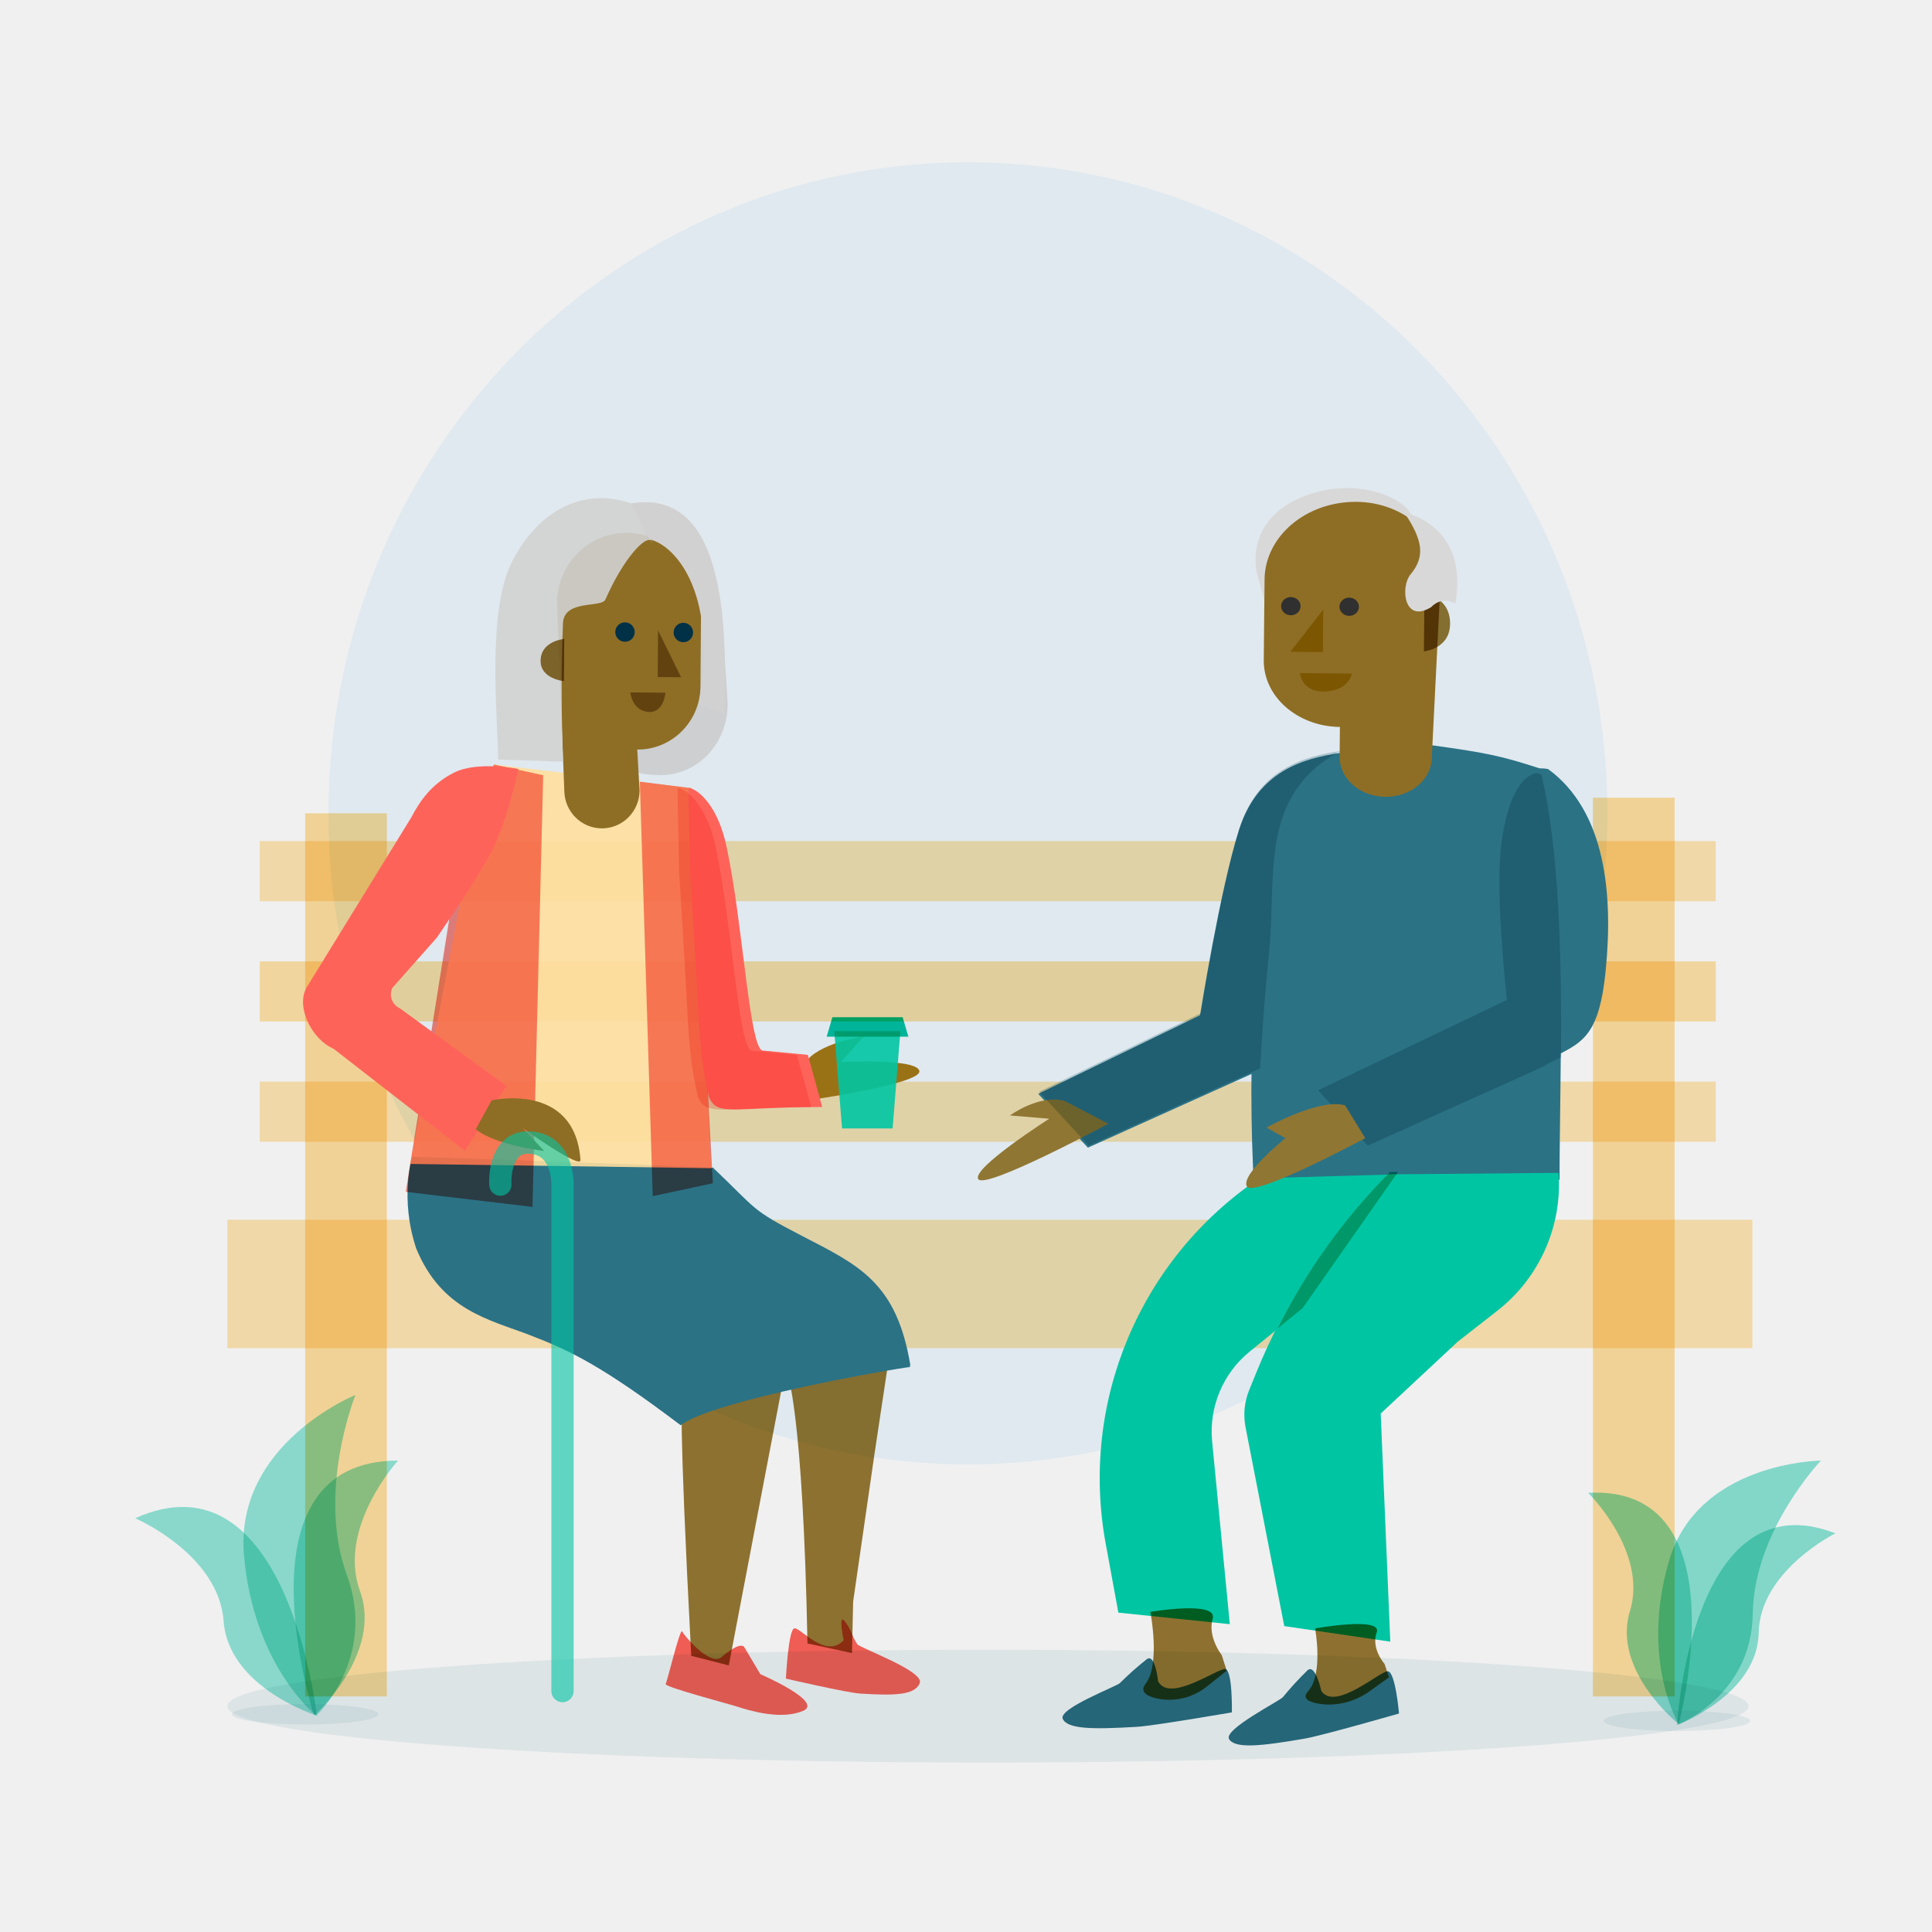
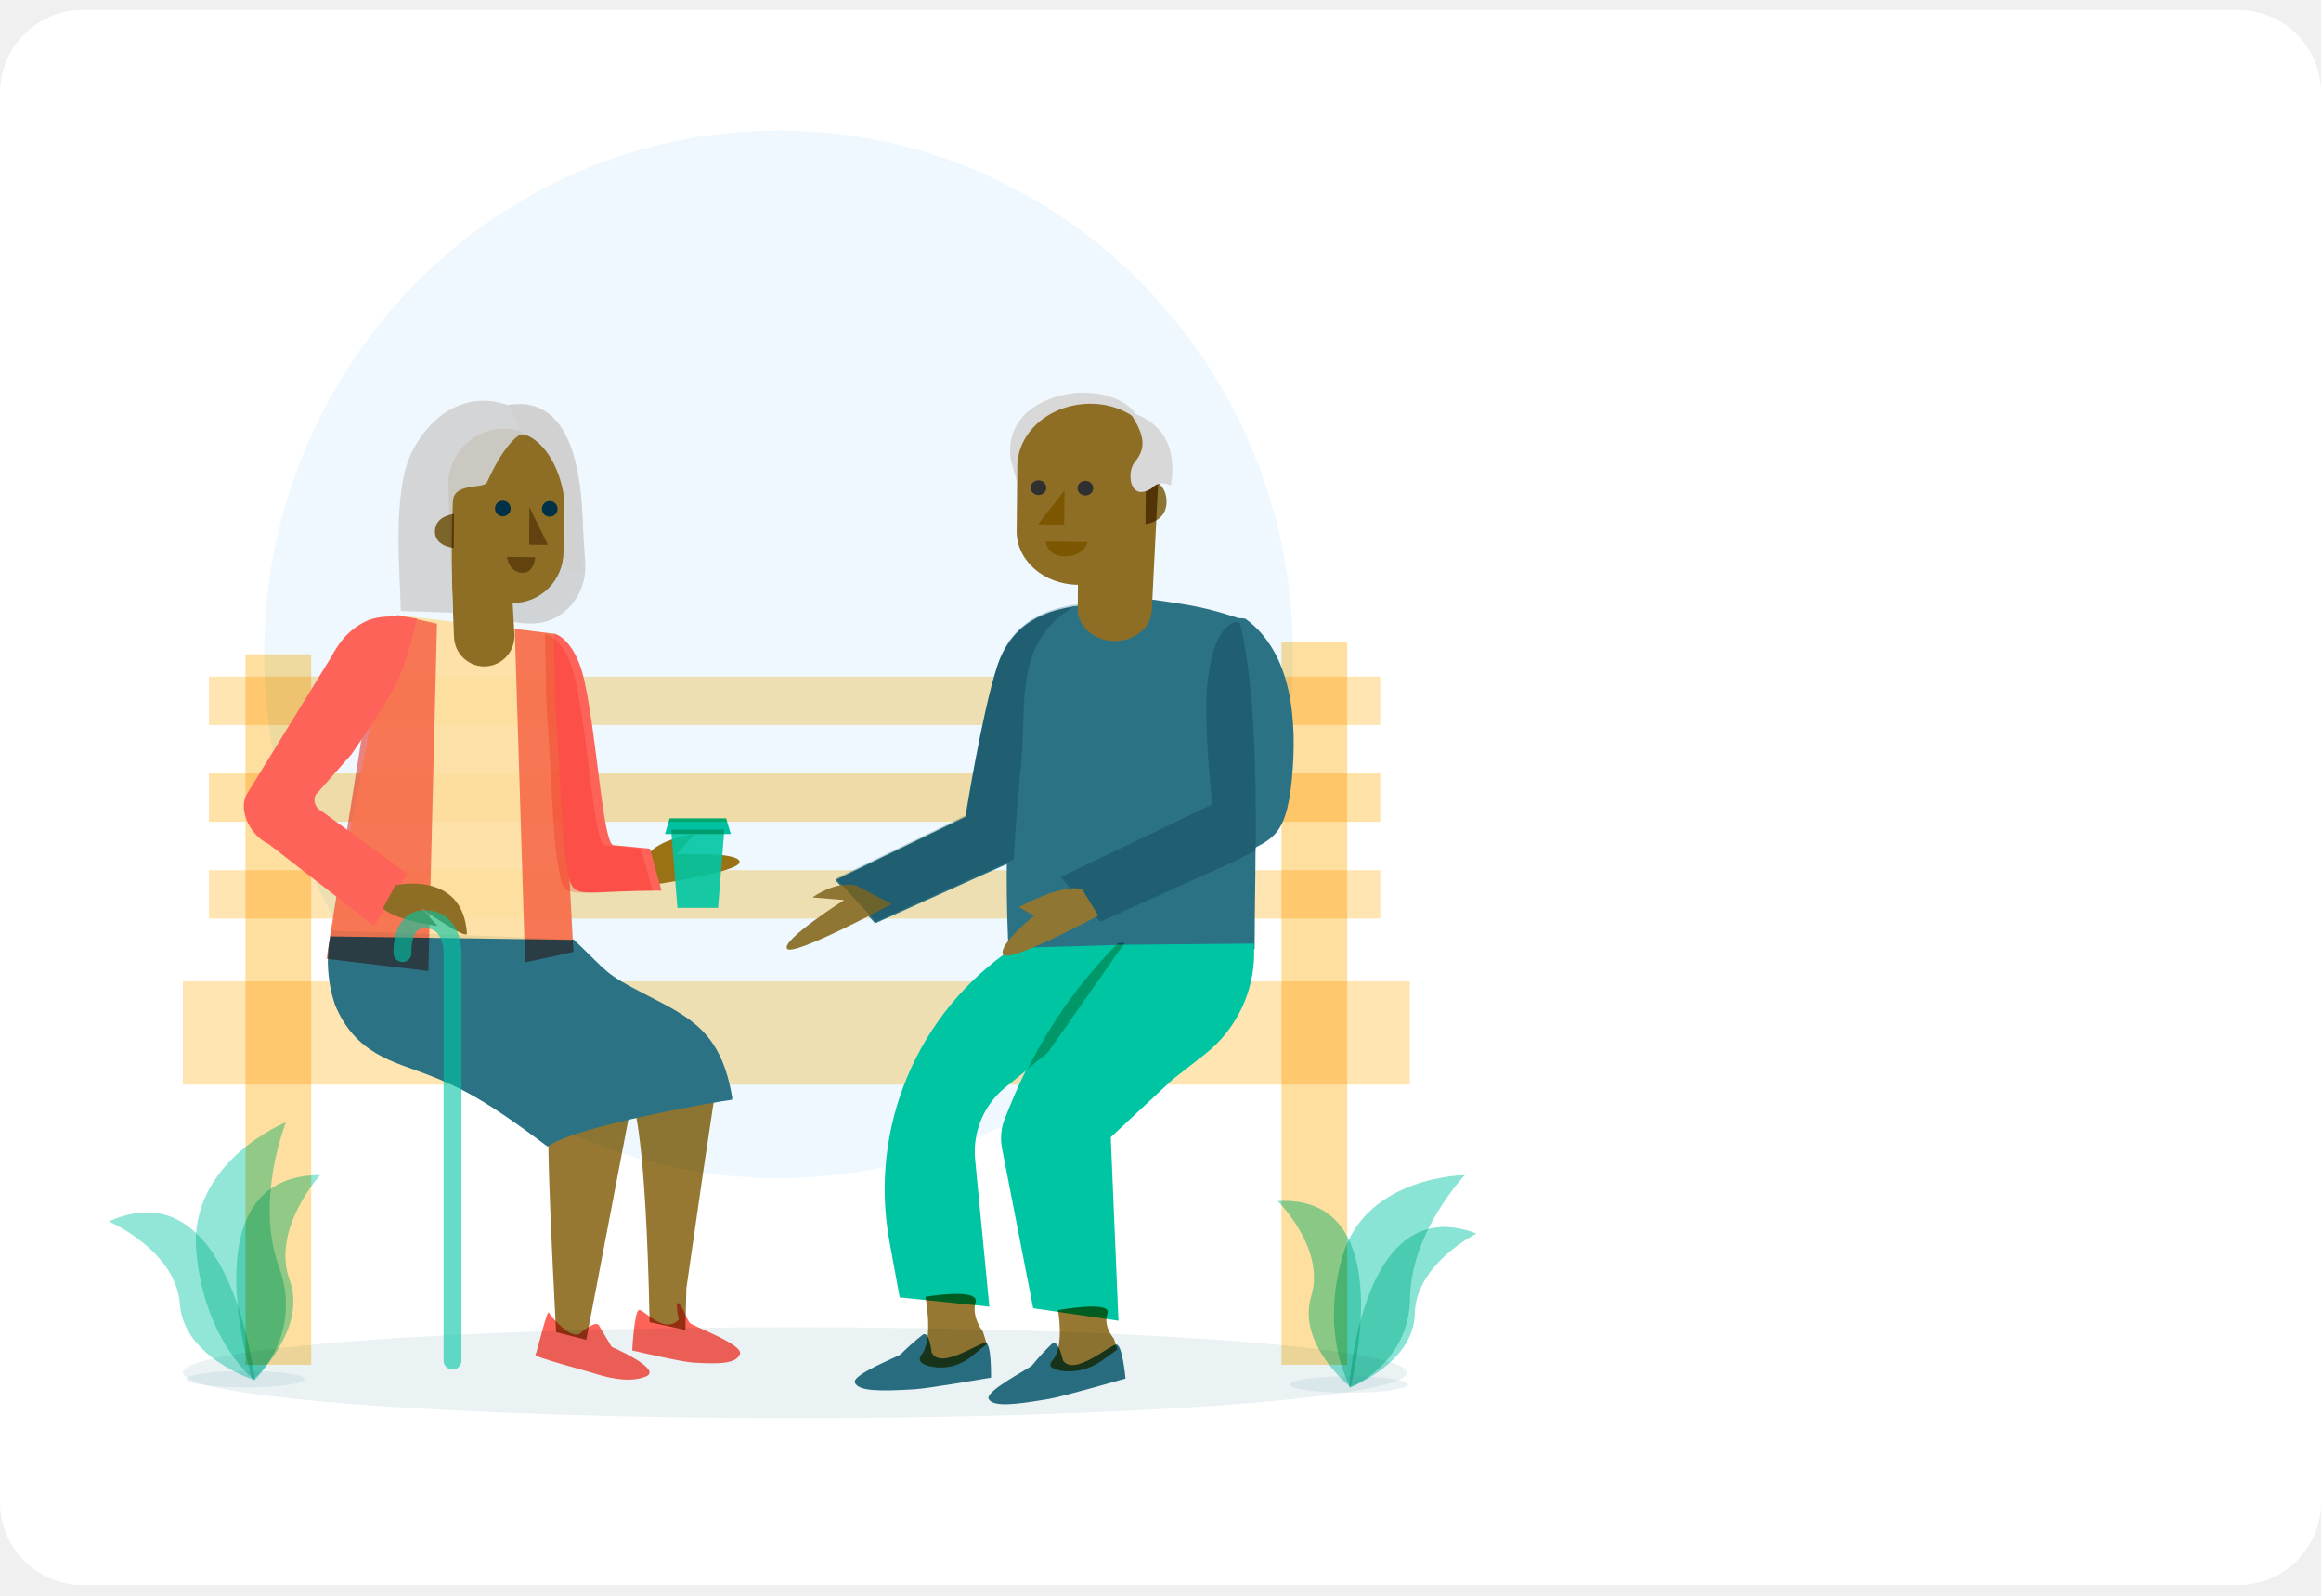
- <svg xmlns="http://www.w3.org/2000/svg" width="75" height="75" viewBox="0 0 75 75" fill="none">
+ <svg xmlns="http://www.w3.org/2000/svg" width="112" height="77" viewBox="0 0 112 77" fill="none">
+   <rect y="0.482" width="112" height="76" rx="4" fill="white" />
  <g style="mix-blend-mode:multiply" opacity="0.6">
    <ellipse cx="37.575" cy="31.575" rx="24.825" ry="25.275" fill="#E2F4FE" />
  </g>
  <path opacity="0.097" fill-rule="evenodd" clip-rule="evenodd" d="M8.825 66.234C8.825 67.443 22.045 68.423 38.352 68.423C54.659 68.423 67.878 67.443 67.878 66.234C67.878 65.024 54.659 64.043 38.352 64.043C22.045 64.043 8.825 65.024 8.825 66.234Z" fill="#2B7285" />
  <g style="mix-blend-mode:multiply" opacity="0.8">
    <rect x="8.825" y="47.352" width="59.204" height="4.984" fill="#FFDF9F" />
  </g>
  <g style="mix-blend-mode:multiply" opacity="0.9">
    <rect x="10.083" y="37.32" width="56.522" height="2.334" fill="#FFDF9F" />
  </g>
  <g style="mix-blend-mode:multiply" opacity="0.8">
    <rect x="10.083" y="32.652" width="56.522" height="2.334" fill="#FFDF9F" />
  </g>
  <g style="mix-blend-mode:multiply" opacity="0.8">
    <rect x="10.083" y="41.989" width="56.522" height="2.334" fill="#FFDF9F" />
  </g>
  <g style="mix-blend-mode:multiply">
    <rect x="11.846" y="31.572" width="3.172" height="34.284" fill="#FFDF9F" />
  </g>
  <g style="mix-blend-mode:multiply">
    <rect x="61.837" y="30.968" width="3.172" height="34.888" fill="#FFDF9F" />
  </g>
  <path fill-rule="evenodd" clip-rule="evenodd" d="M52.02 29.231C48.827 30.921 49.531 34.053 49.244 36.976C48.956 39.898 48.944 40.842 48.888 41.554L42.232 44.552L40.304 42.463L46.585 39.413C46.585 39.413 47.36 34.525 48.097 32.216C48.834 29.907 50.628 29.439 52.02 29.231Z" fill="#2B7285" />
  <path d="M55.569 28.929C55.569 28.929 53.379 31.572 52.02 29.231C52.02 29.231 50.524 29.413 49.602 31.254C48.684 35.681 48.395 41.162 48.689 46.226C50.959 46.099 60.541 45.797 60.541 45.797C60.541 41.615 60.88 34.213 59.827 29.847C58.301 29.351 57.759 29.231 55.569 28.929Z" fill="#2B7285" />
  <path d="M50.766 19.212C52.756 18.5 54.661 19.373 54.825 20.099C54.425 20.173 51.951 18.678 49.656 20.915C48.946 22.16 49.094 23.344 49.094 23.344L48.783 22.204C48.635 21.404 48.776 19.923 50.766 19.212Z" fill="#D8D8D8" />
  <path d="M53.777 30.933C52.79 30.923 51.996 30.227 52.004 29.377L52.015 28.22C50.369 28.204 49.045 27.043 49.059 25.627L49.09 22.498C49.106 20.813 50.708 19.462 52.667 19.482C54.53 19.5 56.009 20.843 55.93 22.444L55.579 29.465C55.538 30.294 54.741 30.942 53.777 30.933Z" fill="#8E6E25" />
  <path d="M51.368 23.662L50.093 25.301L51.352 25.313L51.368 23.662Z" fill="#7C5600" />
  <ellipse rx="0.378" ry="0.354" transform="matrix(-0.999952 -0.00977155 -0.00977148 0.999952 50.1102 23.5315)" fill="#303030" />
  <ellipse rx="0.378" ry="0.354" transform="matrix(-0.999952 -0.00977153 -0.0097715 0.999952 52.3753 23.5537)" fill="#303030" />
  <g style="mix-blend-mode:multiply" opacity="0.8">
    <path d="M55.297 23.046L55.275 25.286C55.275 25.286 56.313 25.195 56.292 24.176C56.27 23.157 55.297 23.046 55.297 23.046Z" fill="#7C5600" />
  </g>
  <path d="M52.476 26.149L50.462 26.13C50.462 26.13 50.534 26.901 51.462 26.843C52.391 26.785 52.476 26.149 52.476 26.149Z" fill="#7C5600" />
  <path fill-rule="evenodd" clip-rule="evenodd" d="M60.1 29.857C62.34 31.499 62.622 34.732 62.334 37.655C62.047 40.577 61.249 40.49 59.756 41.323L53.099 44.321L51.171 42.233L58.498 38.663C58.498 38.663 58.048 34.661 58.265 32.77C58.483 30.878 59.064 29.624 60.1 29.857Z" fill="#2B7285" />
  <path fill-rule="evenodd" clip-rule="evenodd" d="M60.503 45.53C60.654 47.596 59.764 49.602 58.132 50.878L56.59 52.083L53.599 54.874L53.971 63.729L49.855 63.125L48.352 55.405C48.258 54.924 48.306 54.426 48.49 53.971L48.761 53.303C49.932 50.416 51.67 47.793 53.872 45.589L60.503 45.53Z" fill="#00C5A3" />
  <path fill-rule="evenodd" clip-rule="evenodd" d="M48.888 45.74C44.256 48.859 41.913 54.426 42.922 59.918L43.415 62.602L47.741 63.05L47.055 55.956C46.926 54.622 47.474 53.312 48.514 52.467L50.474 50.875L54.174 45.589L48.888 45.74Z" fill="#00C5A3" />
  <path fill-rule="evenodd" clip-rule="evenodd" d="M43.028 43.622C43.028 43.622 38.25 46.192 37.977 45.775C37.703 45.359 40.732 43.429 40.732 43.429L39.206 43.302C39.206 43.302 40.321 42.479 41.319 42.732L43.028 43.622Z" fill="#907633" />
  <g style="mix-blend-mode:multiply">
    <path fill-rule="evenodd" clip-rule="evenodd" d="M47.076 62.835C46.869 63.545 47.428 64.251 47.428 64.251L47.62 64.857L46.866 65.46C46.313 65.902 45.586 66.089 44.896 65.931C44.504 65.841 44.231 65.672 44.477 65.356C45.052 64.617 44.658 62.572 44.658 62.572C44.658 62.572 47.282 62.125 47.076 62.835Z" fill="#977833" />
  </g>
  <g style="mix-blend-mode:multiply">
    <path fill-rule="evenodd" clip-rule="evenodd" d="M53.443 63.369C53.216 63.995 53.748 64.593 53.748 64.593L53.92 65.115L53.153 65.664C52.591 66.067 51.863 66.252 51.183 66.136C50.797 66.07 50.532 65.931 50.786 65.647C51.379 64.986 51.052 63.215 51.052 63.215C51.052 63.215 53.671 62.744 53.443 63.369Z" fill="#977833" />
  </g>
  <g style="mix-blend-mode:multiply">
    <path fill-rule="evenodd" clip-rule="evenodd" d="M47.565 64.793C47.853 64.838 47.821 66.474 47.821 66.474C47.821 66.474 44.812 66.995 44.123 67.036C42.412 67.137 41.447 67.127 41.256 66.727C41.064 66.327 43.366 65.459 43.474 65.337C43.803 65.009 44.151 64.7 44.515 64.412C44.845 64.163 44.958 65.267 44.958 65.267C45.401 66.122 47.277 64.748 47.565 64.793Z" fill="#2B7285" />
  </g>
  <g style="mix-blend-mode:multiply">
    <path fill-rule="evenodd" clip-rule="evenodd" d="M53.873 64.877C54.169 64.889 54.31 66.518 54.31 66.518C54.31 66.518 51.33 67.376 50.639 67.495C48.924 67.79 47.949 67.888 47.714 67.513C47.478 67.138 49.708 66.014 49.804 65.881C50.101 65.517 50.419 65.171 50.755 64.844C51.063 64.559 51.293 65.643 51.293 65.643C51.831 66.442 53.578 64.865 53.873 64.877Z" fill="#2B7285" />
  </g>
  <path d="M56.498 23.427C56.498 23.427 56.005 23.107 55.552 23.572C54.492 24.221 54.36 22.776 54.754 22.302C55.317 21.625 55.26 21.005 54.514 19.897C54.514 19.897 57.04 20.363 56.498 23.427Z" fill="#D8D8D8" />
  <g style="mix-blend-mode:multiply" opacity="0.8">
    <path d="M31.346 63.799C31.17 54.697 30.555 53.292 30.555 53.292L34.456 53.064L33.958 56.37L33.119 62.173L33.074 64.172L31.346 63.799Z" fill="#7C5600" />
  </g>
  <g style="mix-blend-mode:multiply" opacity="0.8">
    <path d="M26.486 54.28C26.486 54.28 26.316 54.45 26.834 64.278L28.291 64.652L30.373 53.749L26.486 54.28Z" fill="#7C5600" />
  </g>
  <path d="M31.134 47.978C33.324 49.111 34.814 49.773 35.343 53.02L32.508 53.437L26.006 45.767L27.673 45.323C29.424 46.991 29.122 46.937 31.134 47.978Z" fill="#2B7285" />
  <path fill-rule="evenodd" clip-rule="evenodd" d="M35.339 53.066C34.767 53.121 27.706 54.345 26.423 55.327C23.395 53.039 22.154 52.439 20.578 51.832C19.002 51.225 17.148 50.873 16.157 48.465C15.502 46.49 16.002 44.906 16.002 44.906C16.002 44.906 23.922 45.156 27.59 45.323" fill="#2B7285" />
  <path opacity="0.7" d="M24.567 30.087C24.509 27.943 24.57 23.729 25.263 21.793C25.361 21.52 25.254 21.077 25.097 20.834C24.745 20.287 25.428 19.871 26.033 20.109L26.531 20.304C26.71 20.374 26.87 20.491 26.973 20.654C27.516 21.509 27.97 22.934 28.044 24.097C28.116 25.243 28.183 26.28 28.24 27.152C28.341 28.701 27.199 30.087 25.646 30.087C24.405 30.087 24.852 29.776 24.567 30.087C24.579 30.54 24.596 30.901 24.614 31.128C24.725 32.517 24.291 30.386 24.567 30.087Z" fill="#C4C4C4" />
  <g style="mix-blend-mode:multiply">
    <path fill-rule="evenodd" clip-rule="evenodd" d="M26.484 63.333C26.405 63.155 25.908 65.264 25.84 65.373C25.771 65.481 28.286 66.145 28.532 66.225C29.157 66.428 30.31 66.769 31.165 66.421C32.021 66.072 29.517 64.991 29.517 64.991L28.898 63.95C28.743 63.69 28.042 64.298 28.042 64.298C27.626 64.759 26.564 63.51 26.484 63.333Z" fill="#FE635A" />
  </g>
  <g style="mix-blend-mode:multiply">
    <path fill-rule="evenodd" clip-rule="evenodd" d="M30.834 63.213C30.602 63.27 30.509 65.163 30.509 65.163C30.509 65.163 32.861 65.71 33.405 65.745C34.757 65.831 35.525 65.801 35.706 65.335C35.887 64.869 33.353 63.965 33.276 63.826C33.038 63.452 33.047 63.245 32.779 62.919C32.534 62.637 32.752 63.678 32.752 63.678C32.028 64.417 31.066 63.156 30.834 63.213Z" fill="#FE635A" />
  </g>
  <path opacity="0.9" fill-rule="evenodd" clip-rule="evenodd" d="M19.17 29.678L18.113 33.728L15.919 45.184L27.611 45.35L26.84 30.595L19.17 29.678Z" fill="#FFDF9F" />
  <g style="mix-blend-mode:multiply" opacity="0.7">
    <path fill-rule="evenodd" clip-rule="evenodd" d="M24.839 30.345L25.339 46.434L27.673 45.934L26.84 30.595L24.839 30.345Z" fill="#F7544B" />
  </g>
  <path fill-rule="evenodd" clip-rule="evenodd" d="M24.828 30.689L24.738 29.098C26.083 29.108 27.182 28.012 27.192 26.651L27.214 23.642C27.226 22.021 25.938 20.698 24.338 20.686C22.816 20.674 21.587 21.943 21.628 23.484L21.907 30.718C21.928 31.515 22.569 32.151 23.356 32.157C24.163 32.163 24.822 31.506 24.828 30.689Z" fill="#8E6E25" />
  <path fill-rule="evenodd" clip-rule="evenodd" d="M24.64 24.539C24.638 24.748 24.468 24.916 24.259 24.914C24.051 24.913 23.883 24.742 23.885 24.534C23.886 24.325 24.056 24.157 24.265 24.159C24.474 24.161 24.641 24.331 24.64 24.539Z" fill="#003147" />
  <path fill-rule="evenodd" clip-rule="evenodd" d="M26.905 24.556C26.904 24.765 26.733 24.933 26.525 24.931C26.316 24.93 26.148 24.759 26.15 24.551C26.152 24.342 26.322 24.174 26.53 24.176C26.739 24.177 26.907 24.348 26.905 24.556Z" fill="#003147" />
  <g style="mix-blend-mode:multiply" opacity="0.596">
    <path fill-rule="evenodd" clip-rule="evenodd" d="M25.546 24.471L26.439 26.29L25.533 26.283L25.546 24.471Z" fill="#7C5600" />
  </g>
  <g style="mix-blend-mode:multiply" opacity="0.596">
    <path fill-rule="evenodd" clip-rule="evenodd" d="M24.471 26.879L25.831 26.89C25.831 26.89 25.771 27.711 25.145 27.635C24.52 27.559 24.471 26.879 24.471 26.879Z" fill="#7C5600" />
  </g>
  <g style="mix-blend-mode:multiply" opacity="0.7">
    <path fill-rule="evenodd" clip-rule="evenodd" d="M19.17 29.678L17.586 34.763L15.752 46.267L20.671 46.851L21.087 30.095L19.17 29.678Z" fill="#F7544B" />
  </g>
  <path fill-rule="evenodd" clip-rule="evenodd" d="M31.303 42.724C31.303 42.724 35.749 42.09 35.69 41.582C35.631 41.074 32.646 41.224 32.646 41.224L33.539 40.228C33.539 40.228 31.729 40.487 31.239 41.28L31.303 42.724Z" fill="#9A7216" />
  <path fill-rule="evenodd" clip-rule="evenodd" d="M26.727 30.605C26.755 30.517 27.781 30.858 28.214 32.908C28.842 35.878 29.079 40.508 29.579 40.778L31.36 40.95L31.919 42.974C28.416 42.974 27.811 43.371 27.509 42.541C27.056 40.502 27.176 39.515 26.789 33.868L26.727 30.605Z" fill="#FE635A" />
  <g style="mix-blend-mode:multiply" opacity="0.3">
    <path fill-rule="evenodd" clip-rule="evenodd" d="M26.301 30.61C26.329 30.523 27.355 30.864 27.788 32.914C28.416 35.884 28.653 40.514 29.153 40.784L30.934 40.956L31.493 42.98C27.989 42.98 27.385 43.377 27.083 42.546C26.63 40.508 26.75 39.521 26.363 33.874L26.301 30.61Z" fill="#F6544B" />
  </g>
  <path fill-rule="evenodd" clip-rule="evenodd" d="M15.969 31.727L11.891 38.352C11.479 39.134 12.133 40.366 12.949 40.713L18.045 44.673L19.663 42.16L15.525 39.143C15.223 39.006 15.091 38.651 15.23 38.352L16.951 36.409C16.951 36.409 18.31 34.446 18.99 33.237C19.669 32.029 20.123 29.851 20.123 29.851C20.123 29.851 18.537 29.537 17.631 29.99C16.724 30.443 16.279 31.138 15.969 31.727Z" fill="#FE635A" />
  <path fill-rule="evenodd" clip-rule="evenodd" d="M19.085 42.714C19.085 42.714 22.314 41.977 22.533 45.022C22.592 45.438 20.296 43.794 20.296 43.794L21.125 44.681C21.125 44.681 19.194 44.447 18.467 43.835L19.085 42.714Z" fill="#8E6E25" />
  <path opacity="0.9" d="M19.905 21.752C20.943 19.771 22.677 18.918 24.487 19.539L25.265 20.981C25.291 21 25.309 21.032 25.318 21.078L25.265 20.981C25.041 20.816 24.217 21.651 23.505 23.268C23.352 23.616 21.893 23.253 21.854 24.197C21.77 26.234 21.808 28.115 21.854 29.567L19.337 29.484C19.337 27.9 18.867 23.732 19.905 21.752Z" fill="#D2D1D1" />
  <path d="M25.215 20.944L24.488 19.545C28.286 18.9 28.206 24.68 28.113 27.696L27.124 27.346C27.925 22.828 26.063 21.091 25.215 20.944Z" fill="#D2D1D1" />
  <g style="mix-blend-mode:multiply" opacity="0.8">
    <path fill-rule="evenodd" clip-rule="evenodd" d="M21.904 24.804L21.892 26.441C21.892 26.441 20.953 26.36 20.987 25.616C21.021 24.872 21.904 24.804 21.904 24.804Z" fill="#7C5600" />
  </g>
  <path opacity="0.6" fill-rule="evenodd" clip-rule="evenodd" d="M19.989 45.144C19.873 45.402 19.842 45.735 19.855 45.964C19.869 46.202 19.688 46.407 19.449 46.421C19.21 46.435 19.006 46.253 18.992 46.015C18.973 45.698 19.009 45.213 19.2 44.789C19.401 44.344 19.802 43.92 20.485 43.92C21.239 43.92 21.712 44.302 21.973 44.766C22.216 45.2 22.269 45.693 22.269 45.989V65.648C22.269 65.887 22.075 66.081 21.836 66.081C21.597 66.081 21.404 65.887 21.404 65.648V45.989C21.404 45.769 21.36 45.443 21.218 45.189C21.092 44.964 20.889 44.786 20.485 44.786C20.242 44.786 20.096 44.907 19.989 45.144Z" fill="#00C5A3" />
  <path opacity="0.9" d="M32.386 40.029H34.953L34.651 43.805H32.688L32.386 40.029Z" fill="#00C5A3" />
  <g style="mix-blend-mode:multiply">
    <path d="M32.091 40.243H35.263L35.041 39.488H32.313L32.091 40.243Z" fill="#00C5A3" />
  </g>
  <g style="mix-blend-mode:multiply" opacity="0.3">
    <path fill-rule="evenodd" clip-rule="evenodd" d="M59.642 30.007C58.889 30.189 58.448 31.33 58.265 32.922C58.048 34.813 58.498 38.815 58.498 38.815L51.171 42.322L53.099 44.473L59.756 41.475C59.979 41.351 60.186 41.247 60.379 41.151C60.454 41.113 60.528 41.076 60.599 41.04C60.622 37.273 60.541 32.991 59.836 30.069C59.77 30.048 59.705 30.027 59.642 30.007Z" fill="#2B7285" />
  </g>
  <g style="mix-blend-mode:multiply" opacity="0.3">
    <path fill-rule="evenodd" clip-rule="evenodd" d="M52.05 29.15C48.856 30.84 49.561 33.973 49.273 36.895C48.986 39.818 48.974 40.762 48.918 41.473L42.262 44.471L40.333 42.383L46.614 39.332C46.614 39.332 47.389 34.445 48.126 32.136C48.864 29.826 50.658 29.358 52.05 29.15Z" fill="#2B7285" />
  </g>
  <g style="mix-blend-mode:multiply">
    <path fill-rule="evenodd" clip-rule="evenodd" d="M49.598 51.568C50.715 49.327 52.187 47.276 53.962 45.499L54.273 45.49L50.572 50.776L49.598 51.568Z" fill="#00C5A3" />
  </g>
  <g style="mix-blend-mode:multiply" opacity="0.459">
    <path fill-rule="evenodd" clip-rule="evenodd" d="M65.168 66.931C65.168 66.931 68 65.823 68.043 62.628C68.087 59.433 70.687 56.7 70.687 56.7C70.687 56.7 65.912 56.742 64.788 60.602C63.665 64.461 65.168 66.931 65.168 66.931Z" fill="#00C5A3" />
  </g>
  <g style="mix-blend-mode:multiply" opacity="0.459">
    <path fill-rule="evenodd" clip-rule="evenodd" d="M61.65 57.951C61.65 57.951 63.982 60.239 63.273 62.546C62.564 64.854 65.168 66.931 65.168 66.931C65.168 66.931 67.652 57.627 61.65 57.951Z" fill="#00C5A3" />
  </g>
  <g style="mix-blend-mode:multiply" opacity="0.459">
    <path fill-rule="evenodd" clip-rule="evenodd" d="M71.25 59.524C71.25 59.524 68.319 60.974 68.272 63.386C68.224 65.799 65.102 66.966 65.102 66.966C65.102 66.966 65.647 57.353 71.25 59.524Z" fill="#00C5A3" />
  </g>
  <path opacity="0.094" fill-rule="evenodd" clip-rule="evenodd" d="M62.261 66.804C62.261 67.022 63.533 67.2 65.102 67.2C66.671 67.2 67.942 67.022 67.942 66.804C67.942 66.585 66.671 66.407 65.102 66.407C63.533 66.407 62.261 66.585 62.261 66.804Z" fill="#2B7285" />
  <g style="mix-blend-mode:multiply" opacity="0.427">
    <path fill-rule="evenodd" clip-rule="evenodd" d="M12.281 66.6C12.281 66.6 14.654 64.381 13.468 61.147C12.281 57.914 13.8 54.15 13.8 54.15C13.8 54.15 9.096 56.052 9.471 60.375C9.846 64.698 12.281 66.6 12.281 66.6Z" fill="#00C5A3" />
  </g>
  <g style="mix-blend-mode:multiply" opacity="0.427">
    <path fill-rule="evenodd" clip-rule="evenodd" d="M5.25 58.938C5.25 58.938 8.489 60.331 8.68 62.927C8.87 65.523 12.3 66.6 12.3 66.6C12.3 66.6 11.157 56.278 5.25 58.938Z" fill="#00C5A3" />
  </g>
  <g style="mix-blend-mode:multiply" opacity="0.427">
    <path fill-rule="evenodd" clip-rule="evenodd" d="M15.45 56.7C15.45 56.7 13.08 59.304 13.973 61.755C14.867 64.207 12.194 66.6 12.194 66.6C12.194 66.6 8.992 56.696 15.45 56.7Z" fill="#00C5A3" />
  </g>
  <path opacity="0.094" fill-rule="evenodd" clip-rule="evenodd" d="M9 66.548C9 66.768 10.274 66.947 11.846 66.947C13.418 66.947 14.692 66.768 14.692 66.548C14.692 66.328 13.418 66.15 11.846 66.15C10.274 66.15 9 66.328 9 66.548Z" fill="#2B7285" />
  <path fill-rule="evenodd" clip-rule="evenodd" d="M52.998 44.183C52.998 44.183 48.636 46.528 48.4 46.052C48.164 45.577 49.9 44.183 49.9 44.183L49.162 43.772C49.162 43.772 51.233 42.613 52.218 42.911L52.998 44.183Z" fill="#907633" />
</svg>
